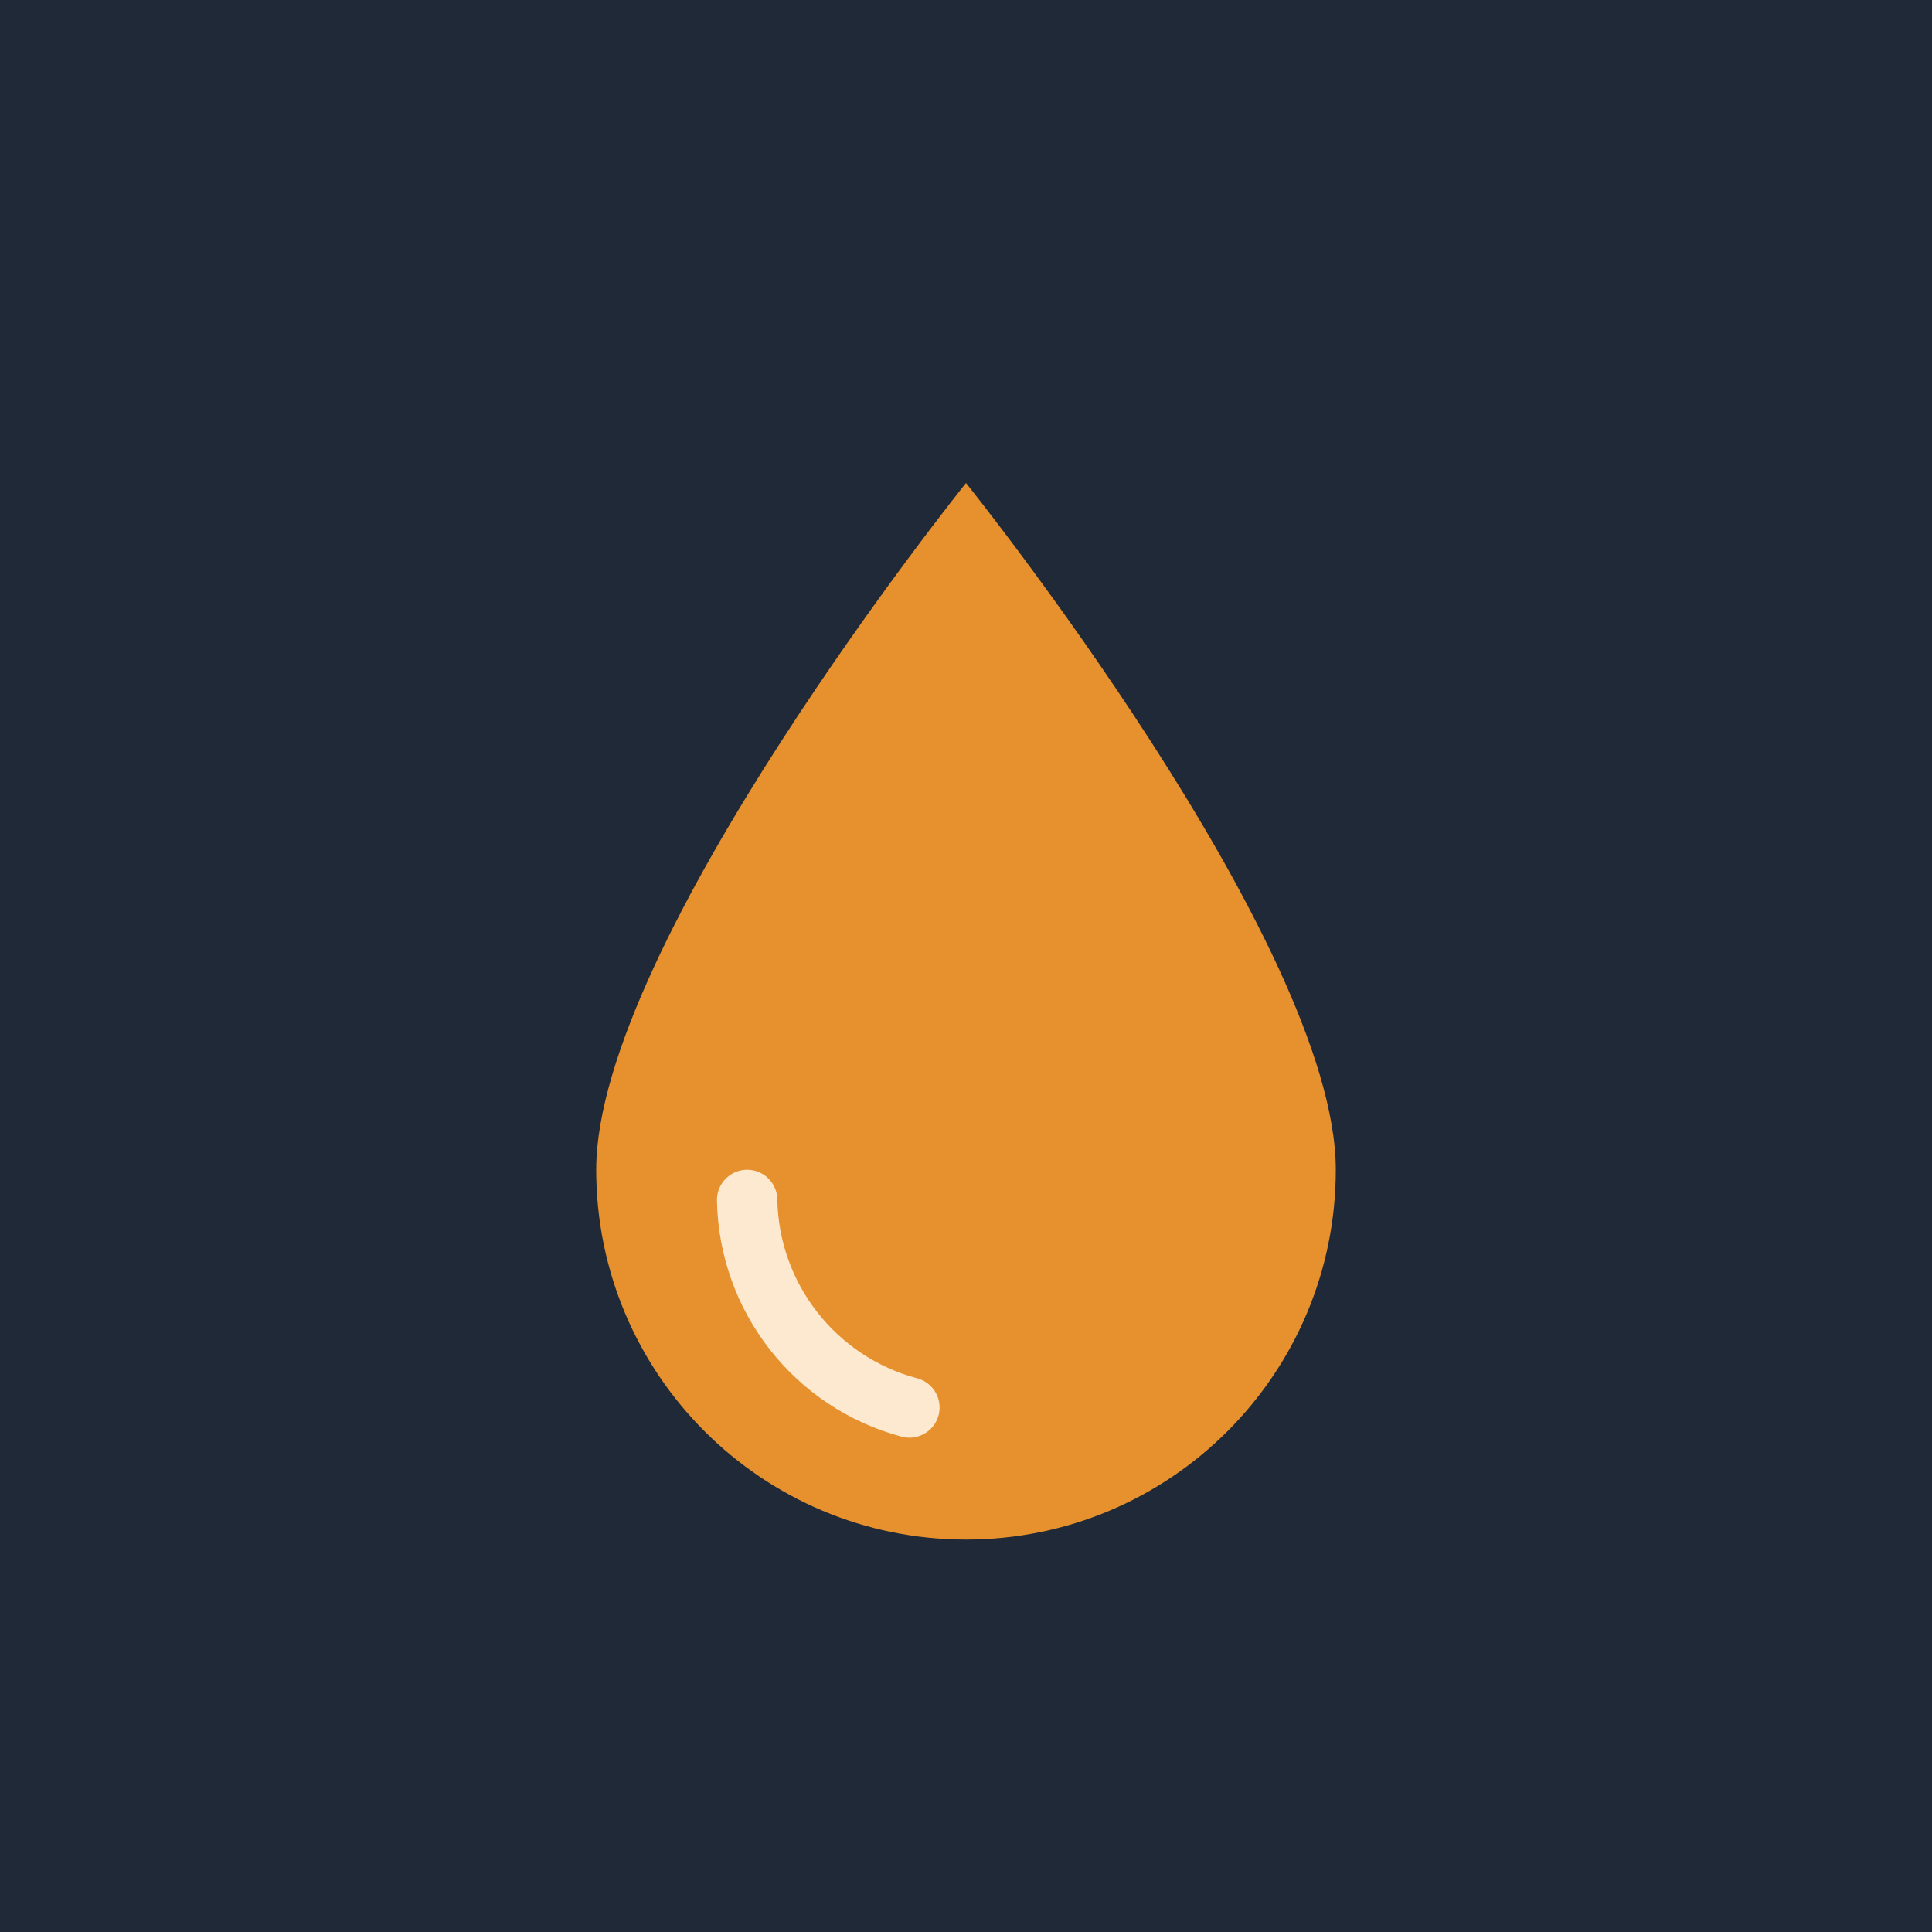
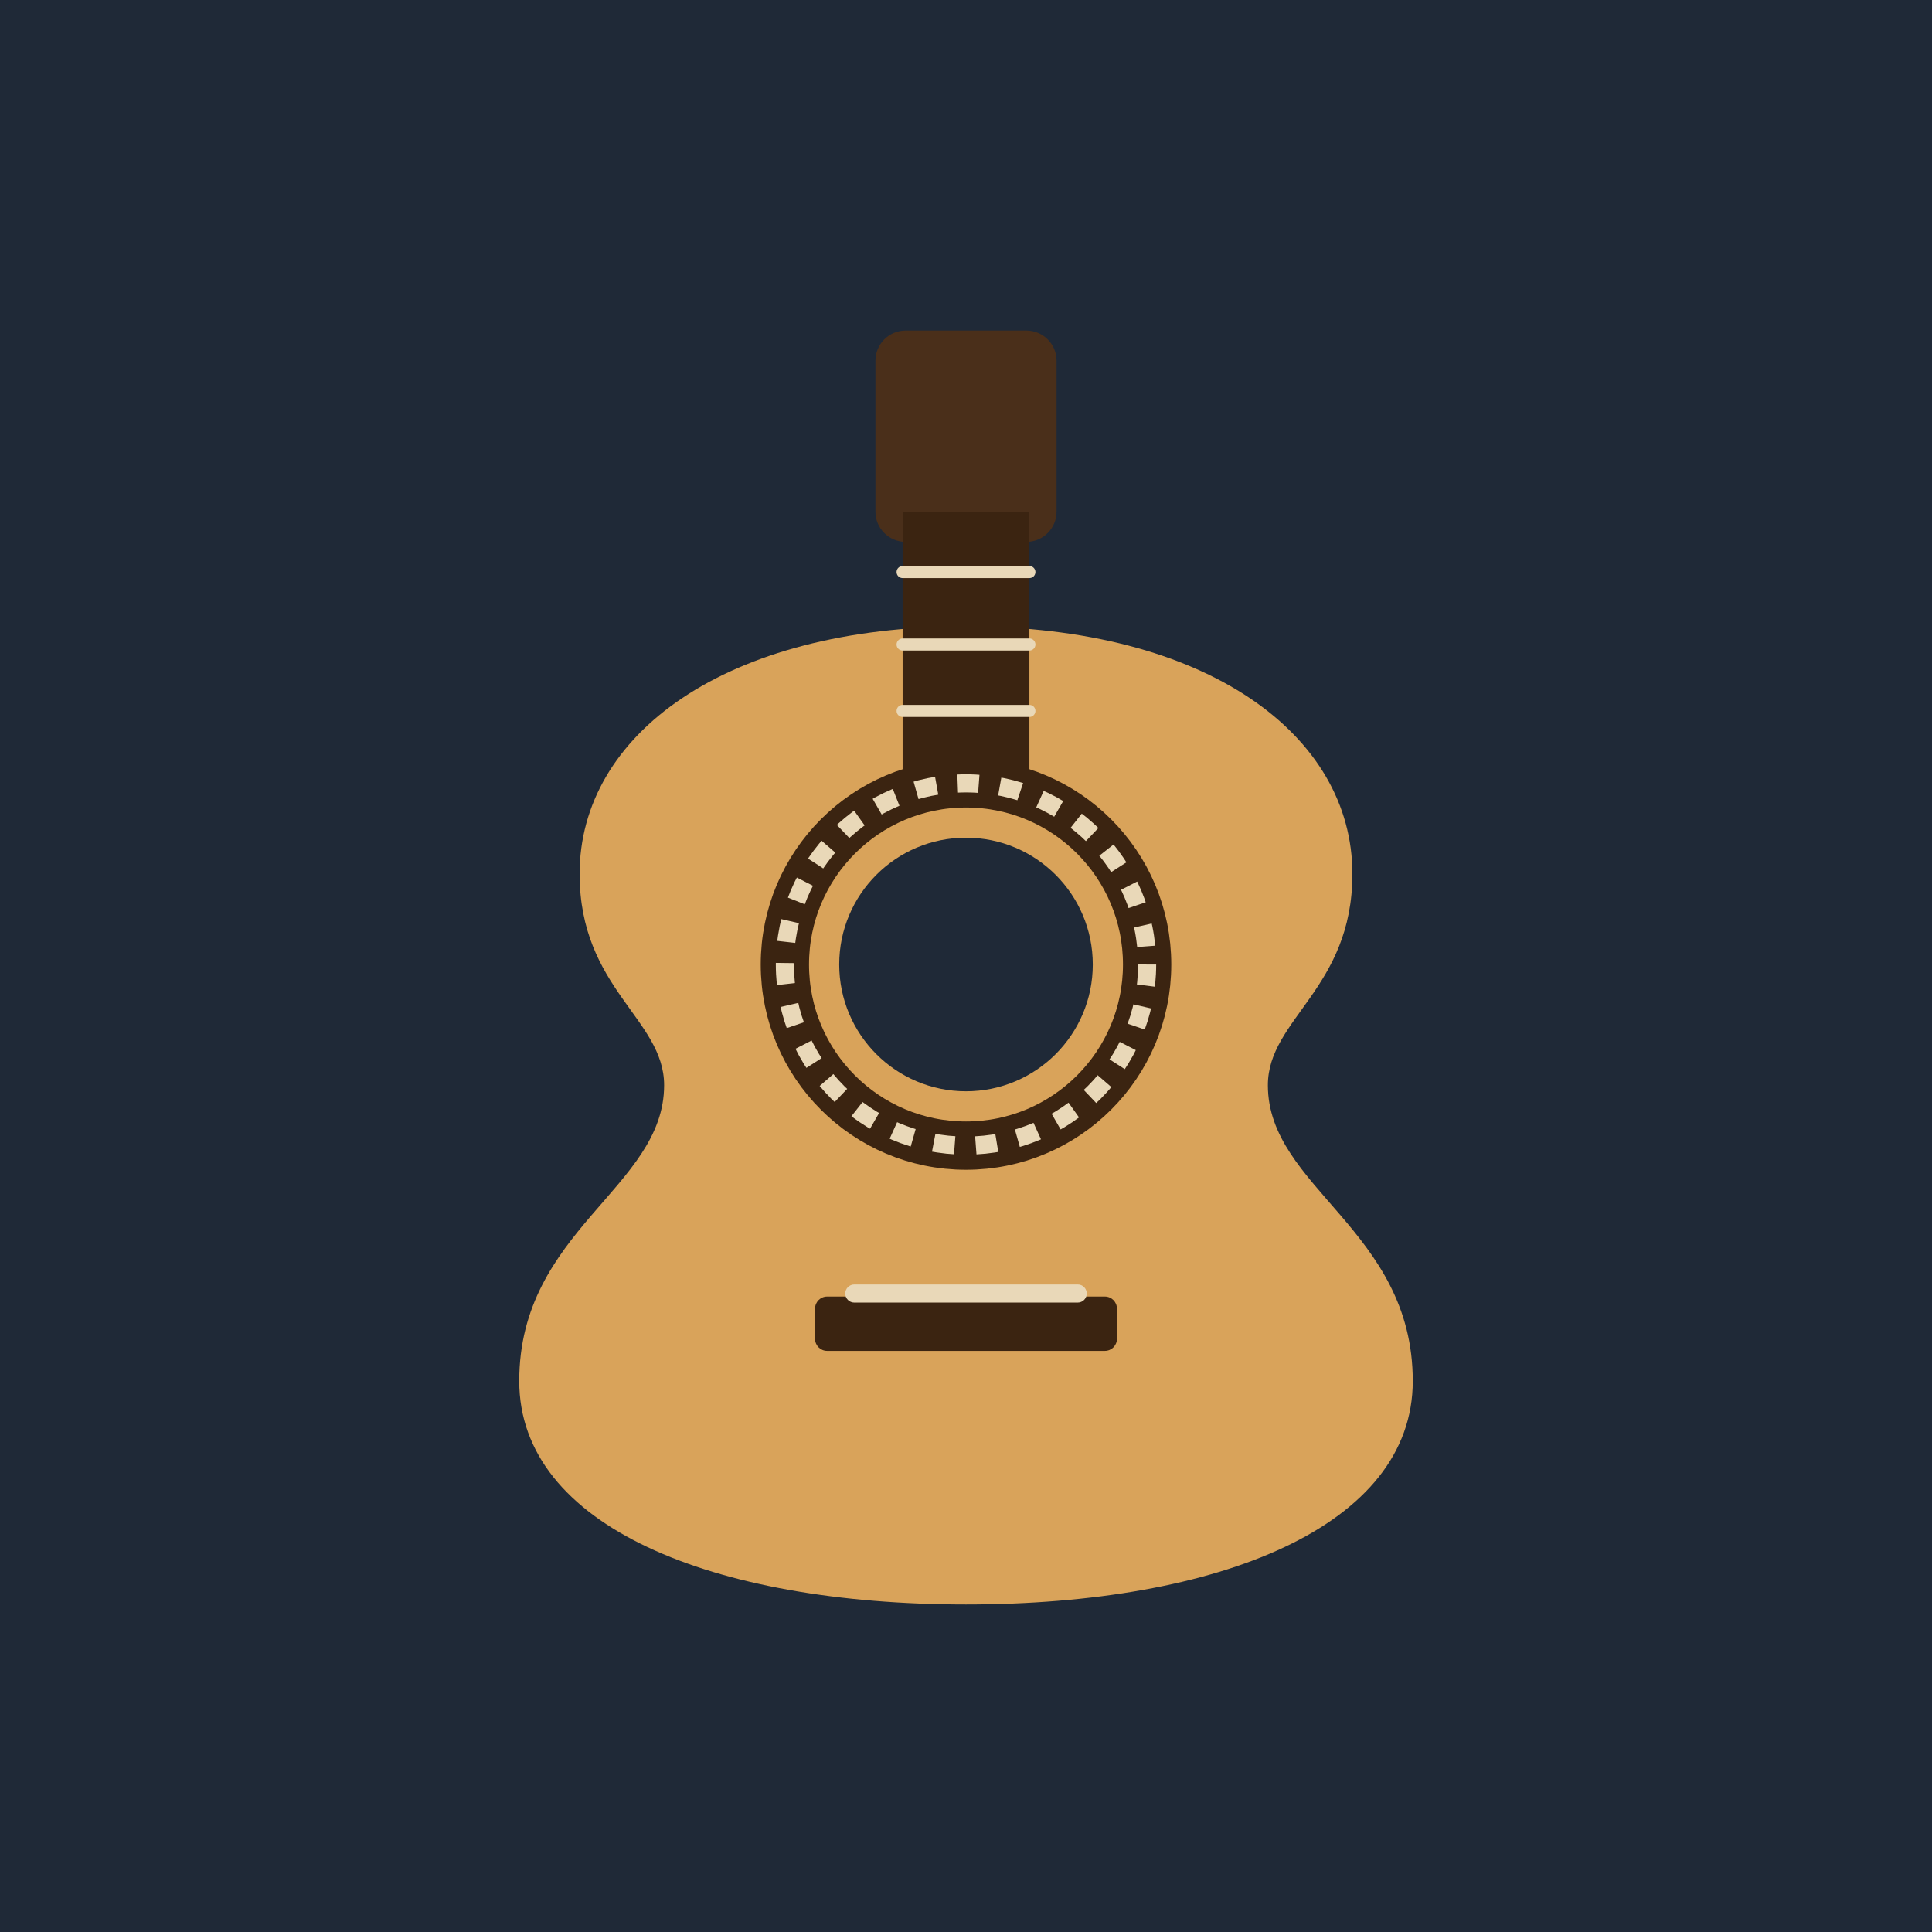
<svg xmlns="http://www.w3.org/2000/svg" viewBox="0 0 512 512">
  <rect width="512" height="512" fill="#1f2937" />
-   <path d="M256 128 C256 128 158 250 158 310 A98 98 0 0 0 354 310 C354 250 256 128 256 128 Z" fill="#e6902e" />
-   <path d="M198 318 a58 58 0 0 0 43 55" fill="none" stroke="#fff3e0" stroke-width="16" stroke-linecap="round" opacity=".9" />
+   <g transform="translate(51.2,46) scale(0.8)">
+     <rect x="226" y="52" width="60" height="70" rx="10" fill="#4a2f1a" />
+     <path d="M256 150 C 336 150, 384 186, 384 232 C 384 270, 356 280, 356 302 C 356 336, 404 350, 404 400 C 404 448, 340 474, 256 474 C 172 474, 108 448, 108 400 C 108 350, 156 336, 156 302 C 156 280, 128 270, 128 232 C 128 186, 176 150, 256 150 Z" fill="#d9a35a" />
+     <rect x="235" y="112" width="42" height="92" fill="#3b2411" />
+     <g stroke="#e9d8b8" stroke-width="4" stroke-linecap="round">
+       <line x1="235" y1="132" x2="277" y2="132" />
+       <line x1="235" y1="156" x2="277" y2="156" />
+       <line x1="235" y1="178" x2="277" y2="178" />
+     </g>
+     <circle cx="256" cy="262" r="60" fill="none" stroke="#3b2411" stroke-width="16" />
+     <circle cx="256" cy="262" r="60" fill="none" stroke="#e9d8b8" stroke-width="6" stroke-dasharray="7 7" />
+     <circle cx="256" cy="262" r="42" fill="#1f2937" />
+     <rect x="206" y="372" width="100" height="18" rx="4" fill="#3b2411" />
+     <rect x="216" y="368" width="80" height="6" rx="3" fill="#e9d8b8" />
+   </g>
</svg>
